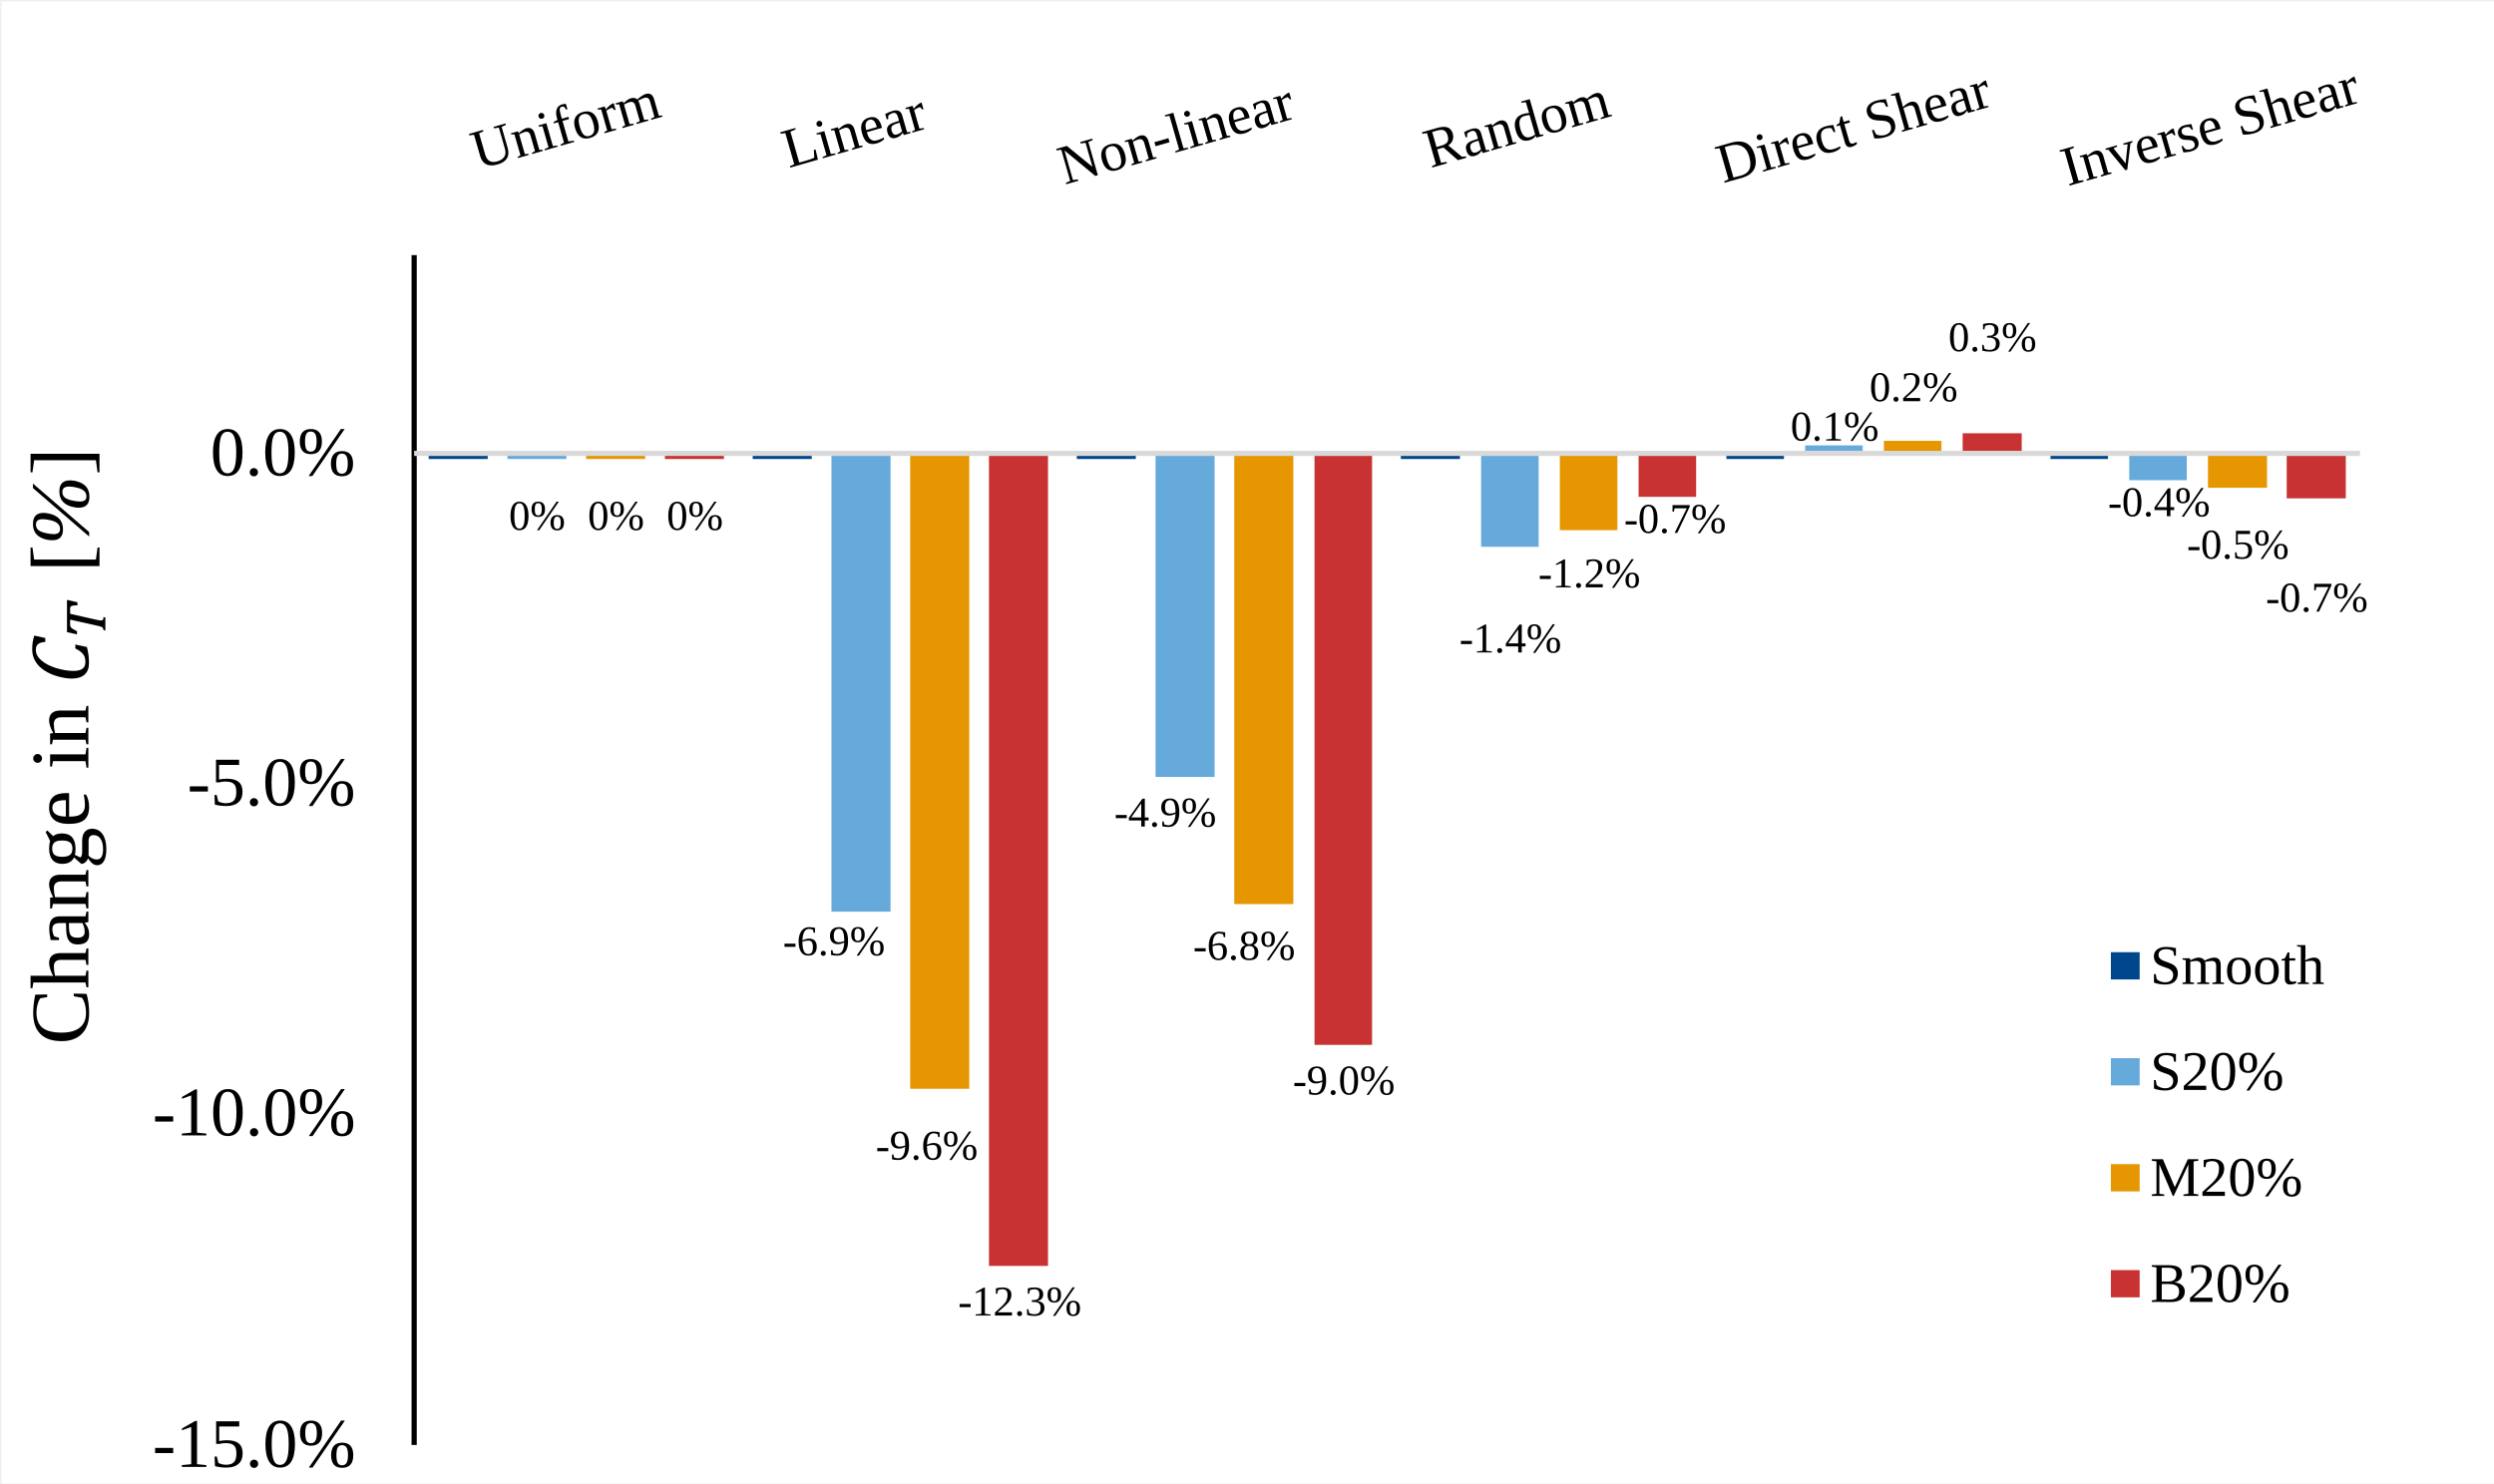
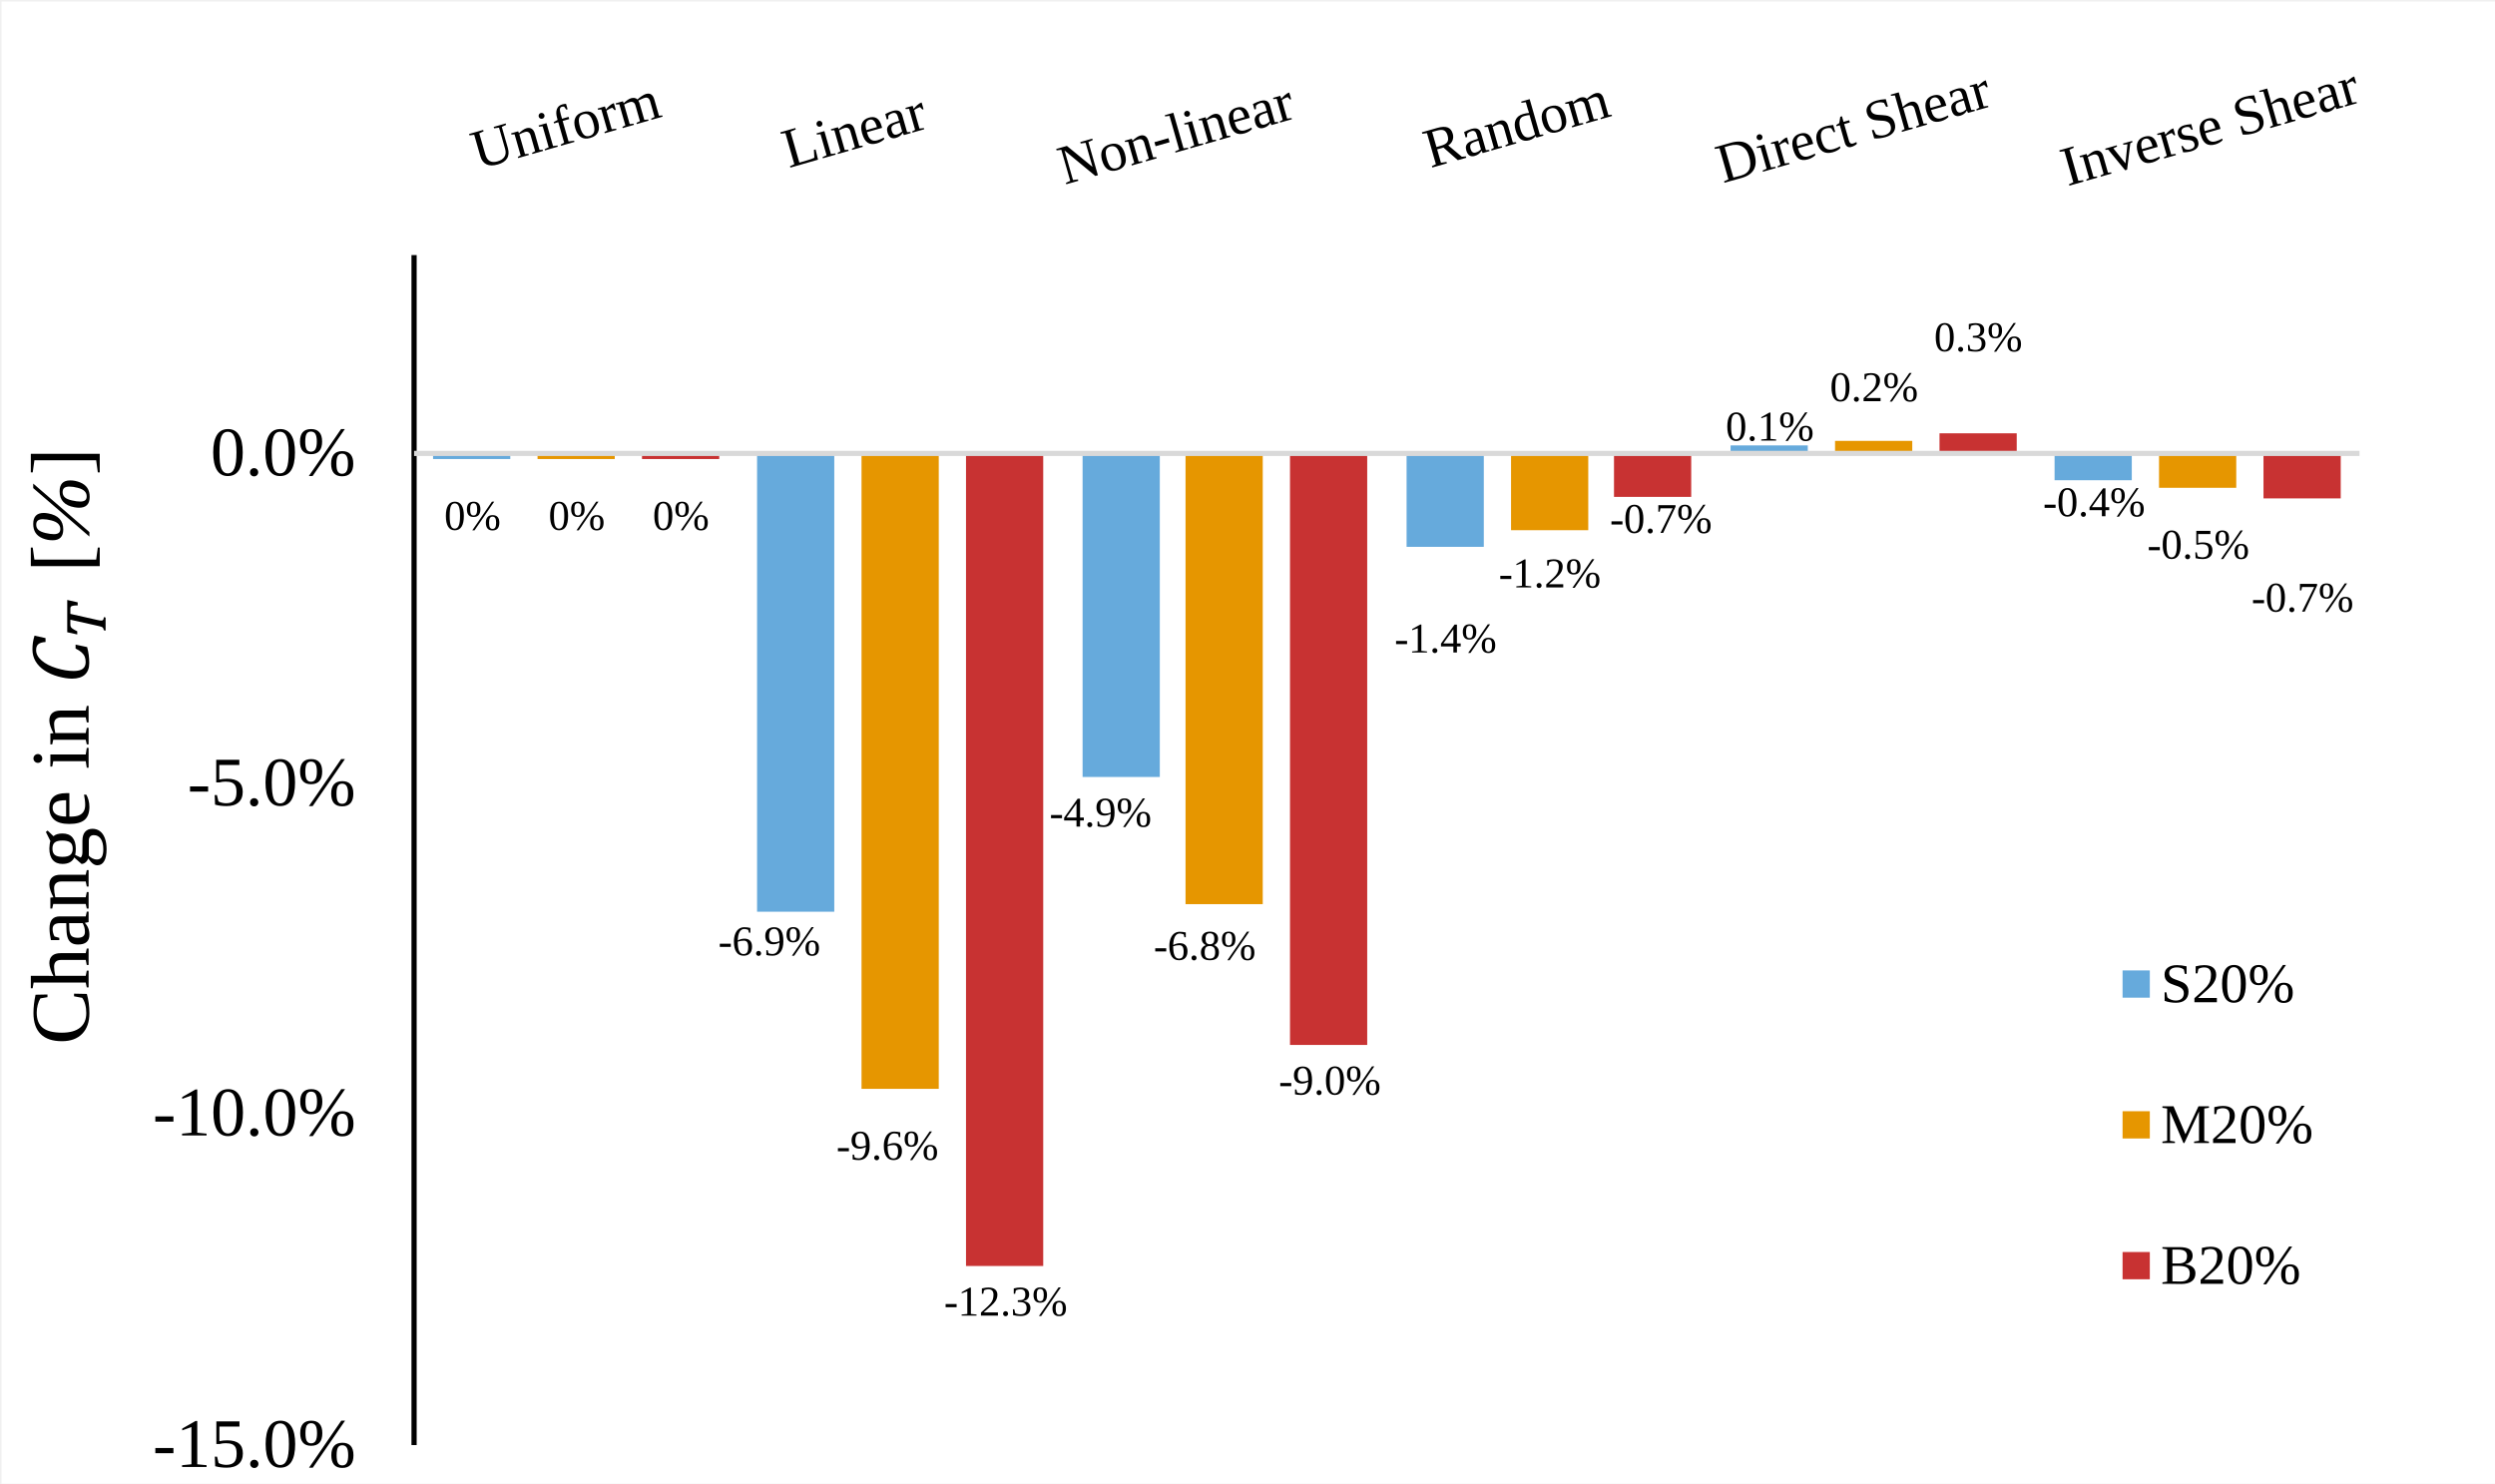
- <svg xmlns="http://www.w3.org/2000/svg" width="1647" height="980" xml:space="preserve" overflow="hidden">
+ <svg xmlns="http://www.w3.org/2000/svg" width="1648" height="980" xml:space="preserve" overflow="hidden">
  <defs>
    <clipPath id="clip0">
-       <rect x="1980" y="6133" width="1647" height="980" />
+       <rect x="1382" y="6127" width="1648" height="980" />
    </clipPath>
    <clipPath id="clip1">
-       <rect x="1980" y="6133" width="1647" height="979" />
+       <rect x="1382" y="6127" width="1647" height="979" />
    </clipPath>
  </defs>
-   <g clip-path="url(#clip0)" transform="translate(-1980 -6133)">
-     <rect x="1981" y="6134" width="1646" height="979" fill="#FFFFFF" />
+   <g clip-path="url(#clip0)" transform="translate(-1382 -6127)">
+     <rect x="1383" y="6128" width="1647" height="979" fill="#FFFFFF" />
    <g>
-       <path d="M2263.07 6436.21 2302.08 6436.21 2302.08 6432.21 2263.07 6432.21ZM2477.08 6436.21 2516.08 6436.21 2516.08 6432.21 2477.08 6432.21ZM2691.09 6436.21 2730.09 6436.21 2730.09 6432.21 2691.09 6432.21ZM2905.1 6436.21 2944.1 6436.21 2944.1 6432.21 2905.1 6432.21ZM3120.1 6436.21 3158.1 6436.21 3158.1 6432.21 3120.1 6432.21ZM3334.11 6436.21 3372.11 6436.21 3372.11 6432.21 3334.11 6432.21Z" fill="#00468C" />
+       <path d="M1668.05 6430.21 1719.06 6430.21 1719.06 6426.21 1668.05 6426.21ZM1882.06 6729.22 1933.06 6729.22 1933.06 6426.21 1882.06 6426.21ZM2097.07 6640.22 2148.07 6640.22 2148.07 6426.21 2097.07 6426.21ZM2311.08 6488.21 2362.08 6488.21 2362.08 6426.21 2311.08 6426.21ZM2525.08 6421.21 2576.08 6421.21 2576.08 6426.21 2525.08 6426.21ZM2739.09 6444.21 2790.09 6444.21 2790.09 6426.21 2739.09 6426.21Z" fill="#66AADC" />
    </g>
    <g>
-       <path d="M2315.08 6436.21 2354.08 6436.21 2354.08 6432.21 2315.08 6432.21ZM2529.08 6735.22 2568.08 6735.22 2568.08 6432.21 2529.08 6432.21ZM2743.09 6646.22 2782.09 6646.22 2782.09 6432.21 2743.09 6432.21ZM2958.1 6494.21 2996.1 6494.21 2996.1 6432.21 2958.1 6432.21ZM3172.1 6427.21 3210.11 6427.21 3210.11 6432.21 3172.1 6432.21ZM3386.11 6450.21 3424.11 6450.21 3424.11 6432.21 3386.11 6432.21Z" fill="#66AADC" />
+       <path d="M1737.06 6430.21 1788.06 6430.21 1788.06 6426.21 1737.06 6426.21ZM1951.06 6846.22 2002.07 6846.22 2002.07 6426.21 1951.06 6426.21ZM2165.07 6724.22 2216.07 6724.22 2216.07 6426.21 2165.07 6426.21ZM2380.08 6477.21 2431.08 6477.21 2431.08 6426.21 2380.08 6426.21ZM2594.09 6418.21 2645.09 6418.21 2645.09 6426.21 2594.09 6426.21ZM2808.09 6449.21 2859.09 6449.21 2859.09 6426.21 2808.09 6426.21Z" fill="#E69600" />
    </g>
    <g>
-       <path d="M2367.08 6436.21 2406.08 6436.21 2406.08 6432.21 2367.08 6432.21ZM2581.08 6852.22 2620.09 6852.22 2620.09 6432.21 2581.08 6432.21ZM2795.09 6730.22 2834.09 6730.22 2834.09 6432.21 2795.09 6432.21ZM3010.1 6483.21 3048.1 6483.21 3048.1 6432.21 3010.1 6432.21ZM3224.11 6424.21 3262.11 6424.21 3262.11 6432.21 3224.11 6432.21ZM3438.11 6455.21 3477.11 6455.21 3477.11 6432.21 3438.11 6432.21Z" fill="#E69600" />
+       <path d="M1806.06 6430.21 1857.06 6430.21 1857.06 6426.21 1806.06 6426.21ZM2020.07 6963.23 2071.07 6963.23 2071.07 6426.21 2020.07 6426.21ZM2234.07 6817.22 2285.07 6817.22 2285.07 6426.21 2234.07 6426.21ZM2448.08 6455.21 2499.08 6455.21 2499.08 6426.21 2448.08 6426.21ZM2663.09 6413.21 2714.09 6413.21 2714.09 6426.21 2663.09 6426.21ZM2877.09 6456.21 2928.1 6456.21 2928.1 6426.21 2877.09 6426.21Z" fill="#C83232" />
    </g>
    <g>
-       <path d="M2419.08 6436.21 2458.08 6436.21 2458.08 6432.21 2419.08 6432.21ZM2633.09 6969.23 2672.09 6969.23 2672.09 6432.21 2633.09 6432.21ZM2848.09 6823.22 2886.09 6823.22 2886.09 6432.21 2848.09 6432.21ZM3062.1 6461.21 3100.1 6461.21 3100.1 6432.21 3062.1 6432.21ZM3276.11 6419.21 3315.11 6419.21 3315.11 6432.21 3276.11 6432.21ZM3490.11 6462.21 3529.12 6462.21 3529.12 6432.21 3490.11 6432.21Z" fill="#C83232" />
+       <path d="M0 0 0 786" stroke="#000000" stroke-width="3.438" stroke-linejoin="round" stroke-miterlimit="10" fill="none" fill-rule="evenodd" transform="matrix(1 0 0 -1 1655.5 7081.5)" />
    </g>
    <g>
-       <path d="M0 0 0 786" stroke="#000000" stroke-width="3.438" stroke-linejoin="round" stroke-miterlimit="10" fill="none" fill-rule="evenodd" transform="matrix(1 0 0 -1 2253.5 7087.5)" />
+       <path d="M1655.5 6426.5 2940.5 6426.5" stroke="#D9D9D9" stroke-width="3.438" stroke-linejoin="round" stroke-miterlimit="10" fill="none" fill-rule="evenodd" />
    </g>
    <g>
-       <path d="M2253.5 6432.5 3538.5 6432.5" stroke="#D9D9D9" stroke-width="3.438" stroke-linejoin="round" stroke-miterlimit="10" fill="none" fill-rule="evenodd" />
+       <text font-family="Times New Roman,Times New Roman_MSFontService,sans-serif" font-weight="400" font-size="28" transform="matrix(1 0 0 1 1675.45 6477)">0%</text>
    </g>
    <g>
-       <text font-family="Times New Roman,Times New Roman_MSFontService,sans-serif" font-weight="400" font-size="28" transform="matrix(1 0 0 1 2316.07 6483)">0%</text>
+       <text font-family="Times New Roman,Times New Roman_MSFontService,sans-serif" font-weight="400" font-size="28" transform="matrix(1 0 0 1 1856.4 6758)">-</text>
    </g>
    <g>
-       <text font-family="Times New Roman,Times New Roman_MSFontService,sans-serif" font-weight="400" font-size="28" transform="matrix(1 0 0 1 2497.02 6764)">-</text>
+       <text font-family="Times New Roman,Times New Roman_MSFontService,sans-serif" font-weight="400" font-size="28" transform="matrix(1 0 0 1 1865.57 6758)">6.9%</text>
    </g>
    <g>
-       <text font-family="Times New Roman,Times New Roman_MSFontService,sans-serif" font-weight="400" font-size="28" transform="matrix(1 0 0 1 2506.19 6764)">6.9%</text>
+       <text font-family="Times New Roman,Times New Roman_MSFontService,sans-serif" font-weight="400" font-size="28" transform="matrix(1 0 0 1 2075.17 6673)">-</text>
    </g>
    <g>
-       <text font-family="Times New Roman,Times New Roman_MSFontService,sans-serif" font-weight="400" font-size="28" transform="matrix(1 0 0 1 2715.79 6679)">-</text>
+       <text font-family="Times New Roman,Times New Roman_MSFontService,sans-serif" font-weight="400" font-size="28" transform="matrix(1 0 0 1 2084.33 6673)">4.9%</text>
    </g>
    <g>
-       <text font-family="Times New Roman,Times New Roman_MSFontService,sans-serif" font-weight="400" font-size="28" transform="matrix(1 0 0 1 2724.95 6679)">4.9%</text>
+       <text font-family="Times New Roman,Times New Roman_MSFontService,sans-serif" font-weight="400" font-size="28" transform="matrix(1 0 0 1 2303.09 6558)">-</text>
    </g>
    <g>
-       <text font-family="Times New Roman,Times New Roman_MSFontService,sans-serif" font-weight="400" font-size="28" transform="matrix(1 0 0 1 2943.72 6564)">-</text>
+       <text font-family="Times New Roman,Times New Roman_MSFontService,sans-serif" font-weight="400" font-size="28" transform="matrix(1 0 0 1 2312.26 6558)">1.4%</text>
    </g>
    <g>
-       <text font-family="Times New Roman,Times New Roman_MSFontService,sans-serif" font-weight="400" font-size="28" transform="matrix(1 0 0 1 2952.88 6564)">1.4%</text>
+       <text font-family="Times New Roman,Times New Roman_MSFontService,sans-serif" font-weight="400" font-size="28" transform="matrix(1 0 0 1 2521.86 6418)">0.1%</text>
    </g>
    <g>
-       <text font-family="Times New Roman,Times New Roman_MSFontService,sans-serif" font-weight="400" font-size="28" transform="matrix(1 0 0 1 3162.48 6424)">0.1%</text>
+       <text font-family="Times New Roman,Times New Roman_MSFontService,sans-serif" font-weight="400" font-size="28" transform="matrix(1 0 0 1 2731.45 6468)">-</text>
    </g>
    <g>
-       <text font-family="Times New Roman,Times New Roman_MSFontService,sans-serif" font-weight="400" font-size="28" transform="matrix(1 0 0 1 3372.07 6474)">-</text>
+       <text font-family="Times New Roman,Times New Roman_MSFontService,sans-serif" font-weight="400" font-size="28" transform="matrix(1 0 0 1 2740.62 6468)">0.4%</text>
    </g>
    <g>
-       <text font-family="Times New Roman,Times New Roman_MSFontService,sans-serif" font-weight="400" font-size="28" transform="matrix(1 0 0 1 3381.24 6474)">0.4%</text>
+       <text font-family="Times New Roman,Times New Roman_MSFontService,sans-serif" font-weight="400" font-size="28" transform="matrix(1 0 0 1 1744.3 6477)">0%</text>
    </g>
    <g>
-       <text font-family="Times New Roman,Times New Roman_MSFontService,sans-serif" font-weight="400" font-size="28" transform="matrix(1 0 0 1 2368.17 6483)">0%</text>
+       <text font-family="Times New Roman,Times New Roman_MSFontService,sans-serif" font-weight="400" font-size="28" transform="matrix(1 0 0 1 1934.41 6893)">-</text>
    </g>
    <g>
-       <text font-family="Times New Roman,Times New Roman_MSFontService,sans-serif" font-weight="400" font-size="28" transform="matrix(1 0 0 1 2558.29 6899)">-</text>
+       <text font-family="Times New Roman,Times New Roman_MSFontService,sans-serif" font-weight="400" font-size="28" transform="matrix(1 0 0 1 1943.58 6893)">9.6%</text>
    </g>
    <g>
-       <text font-family="Times New Roman,Times New Roman_MSFontService,sans-serif" font-weight="400" font-size="28" transform="matrix(1 0 0 1 2567.46 6899)">9.6%</text>
+       <text font-family="Times New Roman,Times New Roman_MSFontService,sans-serif" font-weight="400" font-size="28" transform="matrix(1 0 0 1 2144.01 6761)">-</text>
    </g>
    <g>
-       <text font-family="Times New Roman,Times New Roman_MSFontService,sans-serif" font-weight="400" font-size="28" transform="matrix(1 0 0 1 2767.88 6767)">-</text>
+       <text font-family="Times New Roman,Times New Roman_MSFontService,sans-serif" font-weight="400" font-size="28" transform="matrix(1 0 0 1 2153.18 6761)">6.8%</text>
    </g>
    <g>
-       <text font-family="Times New Roman,Times New Roman_MSFontService,sans-serif" font-weight="400" font-size="28" transform="matrix(1 0 0 1 2777.05 6767)">6.8%</text>
+       <text font-family="Times New Roman,Times New Roman_MSFontService,sans-serif" font-weight="400" font-size="28" transform="matrix(1 0 0 1 2371.94 6515)">-</text>
    </g>
    <g>
-       <text font-family="Times New Roman,Times New Roman_MSFontService,sans-serif" font-weight="400" font-size="28" transform="matrix(1 0 0 1 2995.81 6521)">-</text>
+       <text font-family="Times New Roman,Times New Roman_MSFontService,sans-serif" font-weight="400" font-size="28" transform="matrix(1 0 0 1 2381.1 6515)">1.2%</text>
    </g>
    <g>
-       <text font-family="Times New Roman,Times New Roman_MSFontService,sans-serif" font-weight="400" font-size="28" transform="matrix(1 0 0 1 3004.98 6521)">1.2%</text>
+       <text font-family="Times New Roman,Times New Roman_MSFontService,sans-serif" font-weight="400" font-size="28" transform="matrix(1 0 0 1 2590.7 6392)">0.2%</text>
    </g>
    <g>
-       <text font-family="Times New Roman,Times New Roman_MSFontService,sans-serif" font-weight="400" font-size="28" transform="matrix(1 0 0 1 3214.58 6398)">0.2%</text>
+       <text font-family="Times New Roman,Times New Roman_MSFontService,sans-serif" font-weight="400" font-size="28" transform="matrix(1 0 0 1 2800.3 6496)">-</text>
    </g>
    <g>
-       <text font-family="Times New Roman,Times New Roman_MSFontService,sans-serif" font-weight="400" font-size="28" transform="matrix(1 0 0 1 3424.17 6502)">-</text>
+       <text font-family="Times New Roman,Times New Roman_MSFontService,sans-serif" font-weight="400" font-size="28" transform="matrix(1 0 0 1 2809.46 6496)">0.5%</text>
    </g>
    <g>
-       <text font-family="Times New Roman,Times New Roman_MSFontService,sans-serif" font-weight="400" font-size="28" transform="matrix(1 0 0 1 3433.34 6502)">0.5%</text>
+       <text font-family="Times New Roman,Times New Roman_MSFontService,sans-serif" font-weight="400" font-size="28" transform="matrix(1 0 0 1 1813.14 6477)">0%</text>
    </g>
    <g>
-       <text font-family="Times New Roman,Times New Roman_MSFontService,sans-serif" font-weight="400" font-size="28" transform="matrix(1 0 0 1 2420.27 6483)">0%</text>
+       <text font-family="Times New Roman,Times New Roman_MSFontService,sans-serif" font-weight="400" font-size="28" transform="matrix(1 0 0 1 2005.55 6996)">-</text>
    </g>
    <g>
-       <text font-family="Times New Roman,Times New Roman_MSFontService,sans-serif" font-weight="400" font-size="28" transform="matrix(1 0 0 1 2612.68 7002)">-</text>
+       <text font-family="Times New Roman,Times New Roman_MSFontService,sans-serif" font-weight="400" font-size="28" transform="matrix(1 0 0 1 2014.71 6996)">12.3%</text>
    </g>
    <g>
-       <text font-family="Times New Roman,Times New Roman_MSFontService,sans-serif" font-weight="400" font-size="28" transform="matrix(1 0 0 1 2621.84 7002)">12.3%</text>
+       <text font-family="Times New Roman,Times New Roman_MSFontService,sans-serif" font-weight="400" font-size="28" transform="matrix(1 0 0 1 2226.6 6850)">-</text>
    </g>
    <g>
-       <text font-family="Times New Roman,Times New Roman_MSFontService,sans-serif" font-weight="400" font-size="28" transform="matrix(1 0 0 1 2833.73 6856)">-</text>
+       <text font-family="Times New Roman,Times New Roman_MSFontService,sans-serif" font-weight="400" font-size="28" transform="matrix(1 0 0 1 2235.77 6850)">9.0%</text>
    </g>
    <g>
-       <text font-family="Times New Roman,Times New Roman_MSFontService,sans-serif" font-weight="400" font-size="28" transform="matrix(1 0 0 1 2842.9 6856)">9.0%</text>
+       <text font-family="Times New Roman,Times New Roman_MSFontService,sans-serif" font-weight="400" font-size="28" transform="matrix(1 0 0 1 2445.36 6479)">-</text>
    </g>
    <g>
-       <text font-family="Times New Roman,Times New Roman_MSFontService,sans-serif" font-weight="400" font-size="28" transform="matrix(1 0 0 1 3052.49 6485)">-</text>
+       <text font-family="Times New Roman,Times New Roman_MSFontService,sans-serif" font-weight="400" font-size="28" transform="matrix(1 0 0 1 2454.53 6479)">0.7%</text>
    </g>
    <g>
-       <text font-family="Times New Roman,Times New Roman_MSFontService,sans-serif" font-weight="400" font-size="28" transform="matrix(1 0 0 1 3061.66 6485)">0.7%</text>
+       <text font-family="Times New Roman,Times New Roman_MSFontService,sans-serif" font-weight="400" font-size="28" transform="matrix(1 0 0 1 2659.54 6359)">0.3%</text>
    </g>
    <g>
-       <text font-family="Times New Roman,Times New Roman_MSFontService,sans-serif" font-weight="400" font-size="28" transform="matrix(1 0 0 1 3266.67 6365)">0.3%</text>
+       <text font-family="Times New Roman,Times New Roman_MSFontService,sans-serif" font-weight="400" font-size="28" transform="matrix(1 0 0 1 2869.14 6531)">-</text>
    </g>
    <g>
-       <text font-family="Times New Roman,Times New Roman_MSFontService,sans-serif" font-weight="400" font-size="28" transform="matrix(1 0 0 1 3476.27 6537)">-</text>
+       <text font-family="Times New Roman,Times New Roman_MSFontService,sans-serif" font-weight="400" font-size="28" transform="matrix(1 0 0 1 2878.31 6531)">0.7%</text>
    </g>
    <g>
-       <text font-family="Times New Roman,Times New Roman_MSFontService,sans-serif" font-weight="400" font-size="28" transform="matrix(1 0 0 1 3485.44 6537)">0.7%</text>
+       <text font-family="Times New Roman,Times New Roman_MSFontService,sans-serif" font-weight="400" font-size="46" transform="matrix(1 0 0 1 1482.9 7096)">-15.0%</text>
    </g>
    <g>
-       <text font-family="Times New Roman,Times New Roman_MSFontService,sans-serif" font-weight="400" font-size="46" transform="matrix(1 0 0 1 2080.72 7102)">-15.0%</text>
+       <text font-family="Times New Roman,Times New Roman_MSFontService,sans-serif" font-weight="400" font-size="46" transform="matrix(1 0 0 1 1482.9 6877)">-10.0%</text>
    </g>
    <g>
-       <text font-family="Times New Roman,Times New Roman_MSFontService,sans-serif" font-weight="400" font-size="46" transform="matrix(1 0 0 1 2080.72 6883)">-10.0%</text>
+       <text font-family="Times New Roman,Times New Roman_MSFontService,sans-serif" font-weight="400" font-size="46" transform="matrix(1 0 0 1 1505.81 6659)">-5.0%</text>
    </g>
    <g>
-       <text font-family="Times New Roman,Times New Roman_MSFontService,sans-serif" font-weight="400" font-size="46" transform="matrix(1 0 0 1 2103.64 6665)">-5.0%</text>
+       <text font-family="Times New Roman,Times New Roman_MSFontService,sans-serif" font-weight="400" font-size="46" transform="matrix(1 0 0 1 1521.08 6441)">0.0%</text>
    </g>
    <g>
-       <text font-family="Times New Roman,Times New Roman_MSFontService,sans-serif" font-weight="400" font-size="46" transform="matrix(1 0 0 1 2118.9 6447)">0.0%</text>
+       <text font-family="Times New Roman,Times New Roman_MSFontService,sans-serif" font-weight="400" font-size="46" transform="matrix(0.939693 -0.34202 0.34202 0.939693 1767.97 6259)">Uniform</text>
    </g>
    <g>
-       <text font-family="Times New Roman,Times New Roman_MSFontService,sans-serif" font-weight="400" font-size="46" transform="matrix(0.939693 -0.34202 0.34202 0.939693 2365.8 6265)">Uniform</text>
+       <text font-family="Times New Roman,Times New Roman_MSFontService,sans-serif" font-weight="400" font-size="46" transform="matrix(0.939693 -0.34202 0.34202 0.939693 1982.15 6259)">Linear</text>
    </g>
    <g>
-       <text font-family="Times New Roman,Times New Roman_MSFontService,sans-serif" font-weight="400" font-size="46" transform="matrix(0.939693 -0.34202 0.34202 0.939693 2579.98 6265)">Linear</text>
+       <text font-family="Times New Roman,Times New Roman_MSFontService,sans-serif" font-weight="400" font-size="46" transform="matrix(0.939693 -0.34202 0.34202 0.939693 2196.33 6259)">Non-linear</text>
    </g>
    <g>
-       <text font-family="Times New Roman,Times New Roman_MSFontService,sans-serif" font-weight="400" font-size="46" transform="matrix(0.939693 -0.34202 0.34202 0.939693 2794.16 6265)">Non-linear</text>
+       <text font-family="Times New Roman,Times New Roman_MSFontService,sans-serif" font-weight="400" font-size="46" transform="matrix(0.939693 -0.34202 0.34202 0.939693 2410.51 6259)">Random</text>
    </g>
    <g>
-       <text font-family="Times New Roman,Times New Roman_MSFontService,sans-serif" font-weight="400" font-size="46" transform="matrix(0.939693 -0.34202 0.34202 0.939693 3008.34 6265)">Random</text>
+       <text font-family="Times New Roman,Times New Roman_MSFontService,sans-serif" font-weight="400" font-size="46" transform="matrix(0.939693 -0.34202 0.34202 0.939693 2624.69 6259)">Direct Shear</text>
+     </g>
+     <g clip-path="url(#clip1)">
+       <text font-family="Times New Roman,Times New Roman_MSFontService,sans-serif" font-weight="400" font-size="46" transform="matrix(0.939693 -0.34202 0.34202 0.939693 2838.87 6259)">Inverse Shear</text>
    </g>
    <g>
-       <text font-family="Times New Roman,Times New Roman_MSFontService,sans-serif" font-weight="400" font-size="46" transform="matrix(0.939693 -0.34202 0.34202 0.939693 3222.52 6265)">Direct Shear</text>
-     </g>
-     <g clip-path="url(#clip1)">
-       <text font-family="Times New Roman,Times New Roman_MSFontService,sans-serif" font-weight="400" font-size="46" transform="matrix(0.939693 -0.34202 0.34202 0.939693 3436.69 6265)">Inverse Shear</text>
+       <rect x="2735" y="6730" width="222" height="280" fill="#FFFFFF" />
    </g>
    <g>
-       <rect x="3333" y="6736" width="222" height="280" fill="#FFFFFF" />
+       <rect x="2784" y="6768" width="18" height="18" fill="#66AADC" />
    </g>
    <g>
-       <rect x="3374" y="6762" width="19" height="18" fill="#00468C" />
+       <text font-family="Times New Roman,Times New Roman_MSFontService,sans-serif" font-weight="400" font-size="37" transform="matrix(1 0 0 1 2809.26 6789)">S20%</text>
    </g>
    <g>
-       <text font-family="Times New Roman,Times New Roman_MSFontService,sans-serif" font-weight="400" font-size="37" transform="matrix(1 0 0 1 3399.93 6783)">Smooth</text>
+       <rect x="2784" y="6861" width="18" height="18" fill="#E69600" />
    </g>
    <g>
-       <rect x="3374" y="6832" width="19" height="18" fill="#66AADC" />
+       <text font-family="Times New Roman,Times New Roman_MSFontService,sans-serif" font-weight="400" font-size="37" transform="matrix(1 0 0 1 2809.26 6882)">M20%</text>
    </g>
    <g>
-       <text font-family="Times New Roman,Times New Roman_MSFontService,sans-serif" font-weight="400" font-size="37" transform="matrix(1 0 0 1 3399.93 6853)">S20%</text>
+       <rect x="2784" y="6954" width="18" height="18" fill="#C83232" />
    </g>
    <g>
-       <rect x="3374" y="6902" width="19" height="18" fill="#E69600" />
+       <text font-family="Times New Roman,Times New Roman_MSFontService,sans-serif" font-weight="400" font-size="37" transform="matrix(1 0 0 1 2809.26 6975)">B20%</text>
    </g>
    <g>
-       <text font-family="Times New Roman,Times New Roman_MSFontService,sans-serif" font-weight="400" font-size="37" transform="matrix(1 0 0 1 3399.93 6923)">M20%</text>
+       <text font-family="Times New Roman,Times New Roman_MSFontService,sans-serif" font-weight="400" font-size="55" transform="matrix(-1.83697e-16 -1 1 -1.83697e-16 1440.52 6817)">Change in </text>
    </g>
    <g>
-       <rect x="3374" y="6972" width="19" height="18" fill="#C83232" />
+       <path d="M1403.43 6556.03C1403.43 6554.4 1403.53 6552.89 1403.73 6551.51 1403.92 6550.12 1404.28 6548.58 1404.8 6546.87L1412.08 6548.49 1412.08 6551.06C1409.88 6551.21 1408.29 6551.69 1407.31 6552.5 1406.34 6553.32 1405.85 6554.63 1405.85 6556.44 1405.85 6558.91 1407.08 6561.2 1409.55 6563.32 1412.02 6565.45 1415.29 6567.12 1419.34 6568.36 1423.4 6569.59 1427.16 6570.21 1430.63 6570.21 1433.36 6570.21 1435.36 6569.73 1436.65 6568.76 1437.94 6567.79 1438.58 6566.31 1438.58 6564.3 1438.58 6562.96 1438.38 6561.79 1437.98 6560.79 1437.58 6559.78 1436.9 6558.84 1435.94 6557.97 1434.98 6557.09 1433.64 6556.22 1431.92 6555.36L1431.92 6552.78 1439.55 6554.42C1440.48 6557.77 1440.95 6561.28 1440.95 6564.95 1440.95 6568.31 1439.98 6570.87 1438.05 6572.63 1436.11 6574.38 1433.28 6575.26 1429.56 6575.26 1426.93 6575.26 1423.89 6574.79 1420.46 6573.85 1417.02 6572.91 1414 6571.58 1411.41 6569.86 1408.81 6568.14 1406.83 6566.11 1405.47 6563.77 1404.11 6561.42 1403.43 6558.84 1403.43 6556.03Z" fill-rule="evenodd" />
+       <text fill="#000000" fill-opacity="0" font-family="Arial,Arial_MSFontService,sans-serif" font-size="28.386" x="1403.43" y="6571.71">𝐶</text>
    </g>
    <g>
-       <text font-family="Times New Roman,Times New Roman_MSFontService,sans-serif" font-weight="400" font-size="37" transform="matrix(1 0 0 1 3399.93 6993)">B20%</text>
+       <path d="M1426.41 6544.6 1426.41 6523.29 1433.31 6524.87 1433.31 6526.92 1432.2 6526.92C1431.99 6526.92 1431.75 6526.93 1431.48 6526.95 1431.22 6526.97 1430.95 6527 1430.68 6527.04 1430.42 6527.08 1430.17 6527.12 1429.94 6527.18 1429.71 6527.23 1429.53 6527.29 1429.38 6527.35 1429.2 6527.44 1429.05 6527.54 1428.93 6527.64 1428.82 6527.73 1428.73 6527.86 1428.66 6528.01 1428.6 6528.16 1428.55 6528.34 1428.52 6528.54 1428.5 6528.75 1428.48 6529.02 1428.48 6529.35L1428.48 6532.49 1446.3 6536.51C1446.9 6536.66 1447.41 6536.76 1447.83 6536.82 1448.25 6536.87 1448.63 6536.9 1448.97 6536.9 1449.23 6536.89 1449.46 6536.85 1449.65 6536.79 1449.84 6536.72 1450 6536.6 1450.13 6536.44 1450.26 6536.27 1450.35 6536.04 1450.42 6535.75 1450.48 6535.46 1450.53 6535.09 1450.56 6534.64L1451.75 6534.91 1451.75 6543.54 1450.56 6543.29C1450.48 6542.96 1450.41 6542.69 1450.35 6542.45 1450.29 6542.22 1450.21 6542.01 1450.12 6541.85 1450.02 6541.68 1449.88 6541.53 1449.72 6541.41 1449.55 6541.28 1449.32 6541.16 1449.02 6541.04 1448.73 6540.93 1448.35 6540.81 1447.88 6540.69 1447.41 6540.58 1446.83 6540.44 1446.14 6540.28L1428.48 6536.34 1428.48 6539.03C1428.48 6539.46 1428.5 6539.83 1428.52 6540.13 1428.55 6540.43 1428.62 6540.7 1428.73 6540.95 1428.84 6541.19 1428.99 6541.43 1429.19 6541.64 1429.38 6541.85 1429.65 6542.08 1429.99 6542.3 1430.33 6542.53 1430.74 6542.78 1431.24 6543.05 1431.73 6543.31 1432.33 6543.62 1433.02 6543.97L1433.02 6546.06Z" fill-rule="evenodd" />
+       <text fill="#000000" fill-opacity="0" font-family="Arial,Arial_MSFontService,sans-serif" font-size="22.773" x="1426.41" y="6543.22">𝑇</text>
    </g>
    <g>
-       <text font-family="Times New Roman,Times New Roman_MSFontService,sans-serif" font-weight="400" font-size="55" transform="matrix(-1.83697e-16 -1 1 -1.83697e-16 2038.34 6823)">Change in </text>
+       <text font-family="Times New Roman,Times New Roman_MSFontService,sans-serif" font-weight="400" font-size="55" transform="matrix(-1.83697e-16 -1 1 -1.83697e-16 1440.52 6505)">[</text>
    </g>
    <g>
-       <path d="M2001.26 6562.01C2001.26 6560.38 2001.36 6558.87 2001.55 6557.49 2001.75 6556.1 2002.11 6554.55 2002.63 6552.85L2009.9 6554.46 2009.9 6557.04C2007.7 6557.19 2006.11 6557.66 2005.14 6558.48 2004.16 6559.29 2003.67 6560.61 2003.67 6562.41 2003.67 6564.88 2004.91 6567.18 2007.38 6569.3 2009.85 6571.42 2013.11 6573.1 2017.17 6574.34 2021.22 6575.57 2024.99 6576.19 2028.46 6576.19 2031.18 6576.19 2033.19 6575.71 2034.48 6574.74 2035.77 6573.77 2036.41 6572.29 2036.41 6570.28 2036.41 6568.94 2036.21 6567.77 2035.81 6566.76 2035.4 6565.76 2034.72 6564.82 2033.77 6563.94 2032.81 6563.07 2031.47 6562.2 2029.75 6561.34L2029.75 6558.76 2037.38 6560.4C2038.31 6563.75 2038.77 6567.26 2038.77 6570.93 2038.77 6574.29 2037.81 6576.85 2035.87 6578.61 2033.94 6580.36 2031.11 6581.24 2027.39 6581.24 2024.76 6581.24 2021.72 6580.77 2018.28 6579.83 2014.85 6578.89 2011.83 6577.56 2009.23 6575.84 2006.64 6574.12 2004.66 6572.09 2003.3 6569.75 2001.94 6567.4 2001.26 6564.82 2001.26 6562.01Z" fill-rule="evenodd" />
-       <text fill="#000000" fill-opacity="0" font-family="Arial,Arial_MSFontService,sans-serif" font-size="28.386" x="2001.26" y="6577.69">𝐶</text>
+       <text font-family="Times New Roman,Times New Roman_MSFontService,sans-serif" font-style="italic" font-weight="400" font-size="55" transform="matrix(-1.83697e-16 -1 1 -1.83697e-16 1440.52 6487)">%</text>
    </g>
    <g>
-       <path d="M2024.24 6550.58 2024.24 6529.27 2031.14 6530.85 2031.14 6532.9 2030.02 6532.9C2029.81 6532.9 2029.58 6532.91 2029.31 6532.93 2029.04 6532.95 2028.78 6532.98 2028.51 6533.02 2028.24 6533.06 2027.99 6533.1 2027.77 6533.16 2027.54 6533.21 2027.35 6533.27 2027.21 6533.33 2027.03 6533.42 2026.88 6533.52 2026.76 6533.61 2026.64 6533.71 2026.55 6533.84 2026.49 6533.99 2026.42 6534.14 2026.38 6534.31 2026.35 6534.52 2026.32 6534.73 2026.31 6535 2026.31 6535.32L2026.31 6538.47 2044.12 6542.49C2044.72 6542.63 2045.23 6542.74 2045.66 6542.79 2046.08 6542.85 2046.46 6542.88 2046.8 6542.88 2047.06 6542.87 2047.28 6542.83 2047.47 6542.76 2047.66 6542.7 2047.82 6542.58 2047.95 6542.41 2048.08 6542.24 2048.18 6542.02 2048.25 6541.73 2048.31 6541.44 2048.36 6541.07 2048.38 6540.62L2049.57 6540.89 2049.57 6549.52 2048.38 6549.27C2048.3 6548.94 2048.24 6548.66 2048.18 6548.43 2048.12 6548.19 2048.04 6547.99 2047.94 6547.82 2047.84 6547.65 2047.71 6547.51 2047.54 6547.38 2047.37 6547.26 2047.14 6547.14 2046.85 6547.02 2046.56 6546.91 2046.17 6546.79 2045.71 6546.67 2045.24 6546.55 2044.66 6546.42 2043.97 6546.26L2026.31 6542.32 2026.31 6545.01C2026.31 6545.44 2026.32 6545.81 2026.35 6546.1 2026.38 6546.4 2026.44 6546.68 2026.56 6546.92 2026.67 6547.17 2026.82 6547.4 2027.01 6547.62 2027.21 6547.83 2027.48 6548.05 2027.82 6548.28 2028.15 6548.51 2028.57 6548.76 2029.07 6549.02 2029.56 6549.29 2030.15 6549.6 2030.84 6549.95L2030.84 6552.04Z" fill-rule="evenodd" />
-       <text fill="#000000" fill-opacity="0" font-family="Arial,Arial_MSFontService,sans-serif" font-size="22.773" x="2024.24" y="6549.2">𝑇</text>
+       <text font-family="Times New Roman,Times New Roman_MSFontService,sans-serif" font-weight="400" font-size="55" transform="matrix(-1.83697e-16 -1 1 -1.83697e-16 1440.52 6441)">]</text>
    </g>
-     <g>
-       <text font-family="Times New Roman,Times New Roman_MSFontService,sans-serif" font-weight="400" font-size="55" transform="matrix(-1.83697e-16 -1 1 -1.83697e-16 2038.34 6511)">[</text>
-     </g>
-     <g>
-       <text font-family="Times New Roman,Times New Roman_MSFontService,sans-serif" font-style="italic" font-weight="400" font-size="55" transform="matrix(-1.83697e-16 -1 1 -1.83697e-16 2038.34 6493)">%</text>
-     </g>
-     <g>
-       <text font-family="Times New Roman,Times New Roman_MSFontService,sans-serif" font-weight="400" font-size="55" transform="matrix(-1.83697e-16 -1 1 -1.83697e-16 2038.34 6447)">]</text>
-     </g>
-     <rect x="2168" y="6150" width="1459" height="131" fill="#FFFFFF" />
-     <text font-family="Times New Roman,Times New Roman_MSFontService,sans-serif" font-weight="400" font-size="37" transform="matrix(0.961262 -0.275637 0.275637 0.961262 2295.59 6245)">Uniform</text>
-     <text font-family="Times New Roman,Times New Roman_MSFontService,sans-serif" font-weight="400" font-size="37" transform="matrix(0.961262 -0.275637 0.275637 0.961262 2500.89 6244)">Linear</text>
-     <text font-family="Times New Roman,Times New Roman_MSFontService,sans-serif" font-weight="400" font-size="37" transform="matrix(0.961262 -0.275637 0.275637 0.961262 2683.12 6255)">Non</text>
-     <text font-family="Times New Roman,Times New Roman_MSFontService,sans-serif" font-weight="400" font-size="37" transform="matrix(0.961262 -0.275637 0.275637 0.961262 2743.81 6237)">-</text>
-     <text font-family="Times New Roman,Times New Roman_MSFontService,sans-serif" font-weight="400" font-size="37" transform="matrix(0.961262 -0.275637 0.275637 0.961262 2755.55 6234)">linear</text>
-     <text font-family="Times New Roman,Times New Roman_MSFontService,sans-serif" font-weight="400" font-size="37" transform="matrix(0.961262 -0.275637 0.275637 0.961262 2924.66 6244)">Random</text>
-     <text font-family="Times New Roman,Times New Roman_MSFontService,sans-serif" font-weight="400" font-size="37" transform="matrix(0.961262 -0.275637 0.275637 0.961262 3117.87 6254)">Direct Shear</text>
-     <text font-family="Times New Roman,Times New Roman_MSFontService,sans-serif" font-weight="400" font-size="37" transform="matrix(0.961262 -0.275637 0.275637 0.961262 3345.42 6256)">Inverse Shear</text>
+     <rect x="1570" y="6144" width="1460" height="131" fill="#FFFFFF" />
+     <text font-family="Times New Roman,Times New Roman_MSFontService,sans-serif" font-weight="400" font-size="37" transform="matrix(0.961262 -0.275637 0.275637 0.961262 1697.77 6239)">Uniform</text>
+     <text font-family="Times New Roman,Times New Roman_MSFontService,sans-serif" font-weight="400" font-size="37" transform="matrix(0.961262 -0.275637 0.275637 0.961262 1903.06 6238)">Linear</text>
+     <text font-family="Times New Roman,Times New Roman_MSFontService,sans-serif" font-weight="400" font-size="37" transform="matrix(0.961262 -0.275637 0.275637 0.961262 2085.3 6249)">Non</text>
+     <text font-family="Times New Roman,Times New Roman_MSFontService,sans-serif" font-weight="400" font-size="37" transform="matrix(0.961262 -0.275637 0.275637 0.961262 2145.99 6231)">-</text>
+     <text font-family="Times New Roman,Times New Roman_MSFontService,sans-serif" font-weight="400" font-size="37" transform="matrix(0.961262 -0.275637 0.275637 0.961262 2157.73 6228)">linear</text>
+     <text font-family="Times New Roman,Times New Roman_MSFontService,sans-serif" font-weight="400" font-size="37" transform="matrix(0.961262 -0.275637 0.275637 0.961262 2326.83 6238)">Random</text>
+     <text font-family="Times New Roman,Times New Roman_MSFontService,sans-serif" font-weight="400" font-size="37" transform="matrix(0.961262 -0.275637 0.275637 0.961262 2520.04 6248)">Direct Shear</text>
+     <text font-family="Times New Roman,Times New Roman_MSFontService,sans-serif" font-weight="400" font-size="37" transform="matrix(0.961262 -0.275637 0.275637 0.961262 2747.6 6250)">Inverse Shear</text>
  </g>
</svg>
